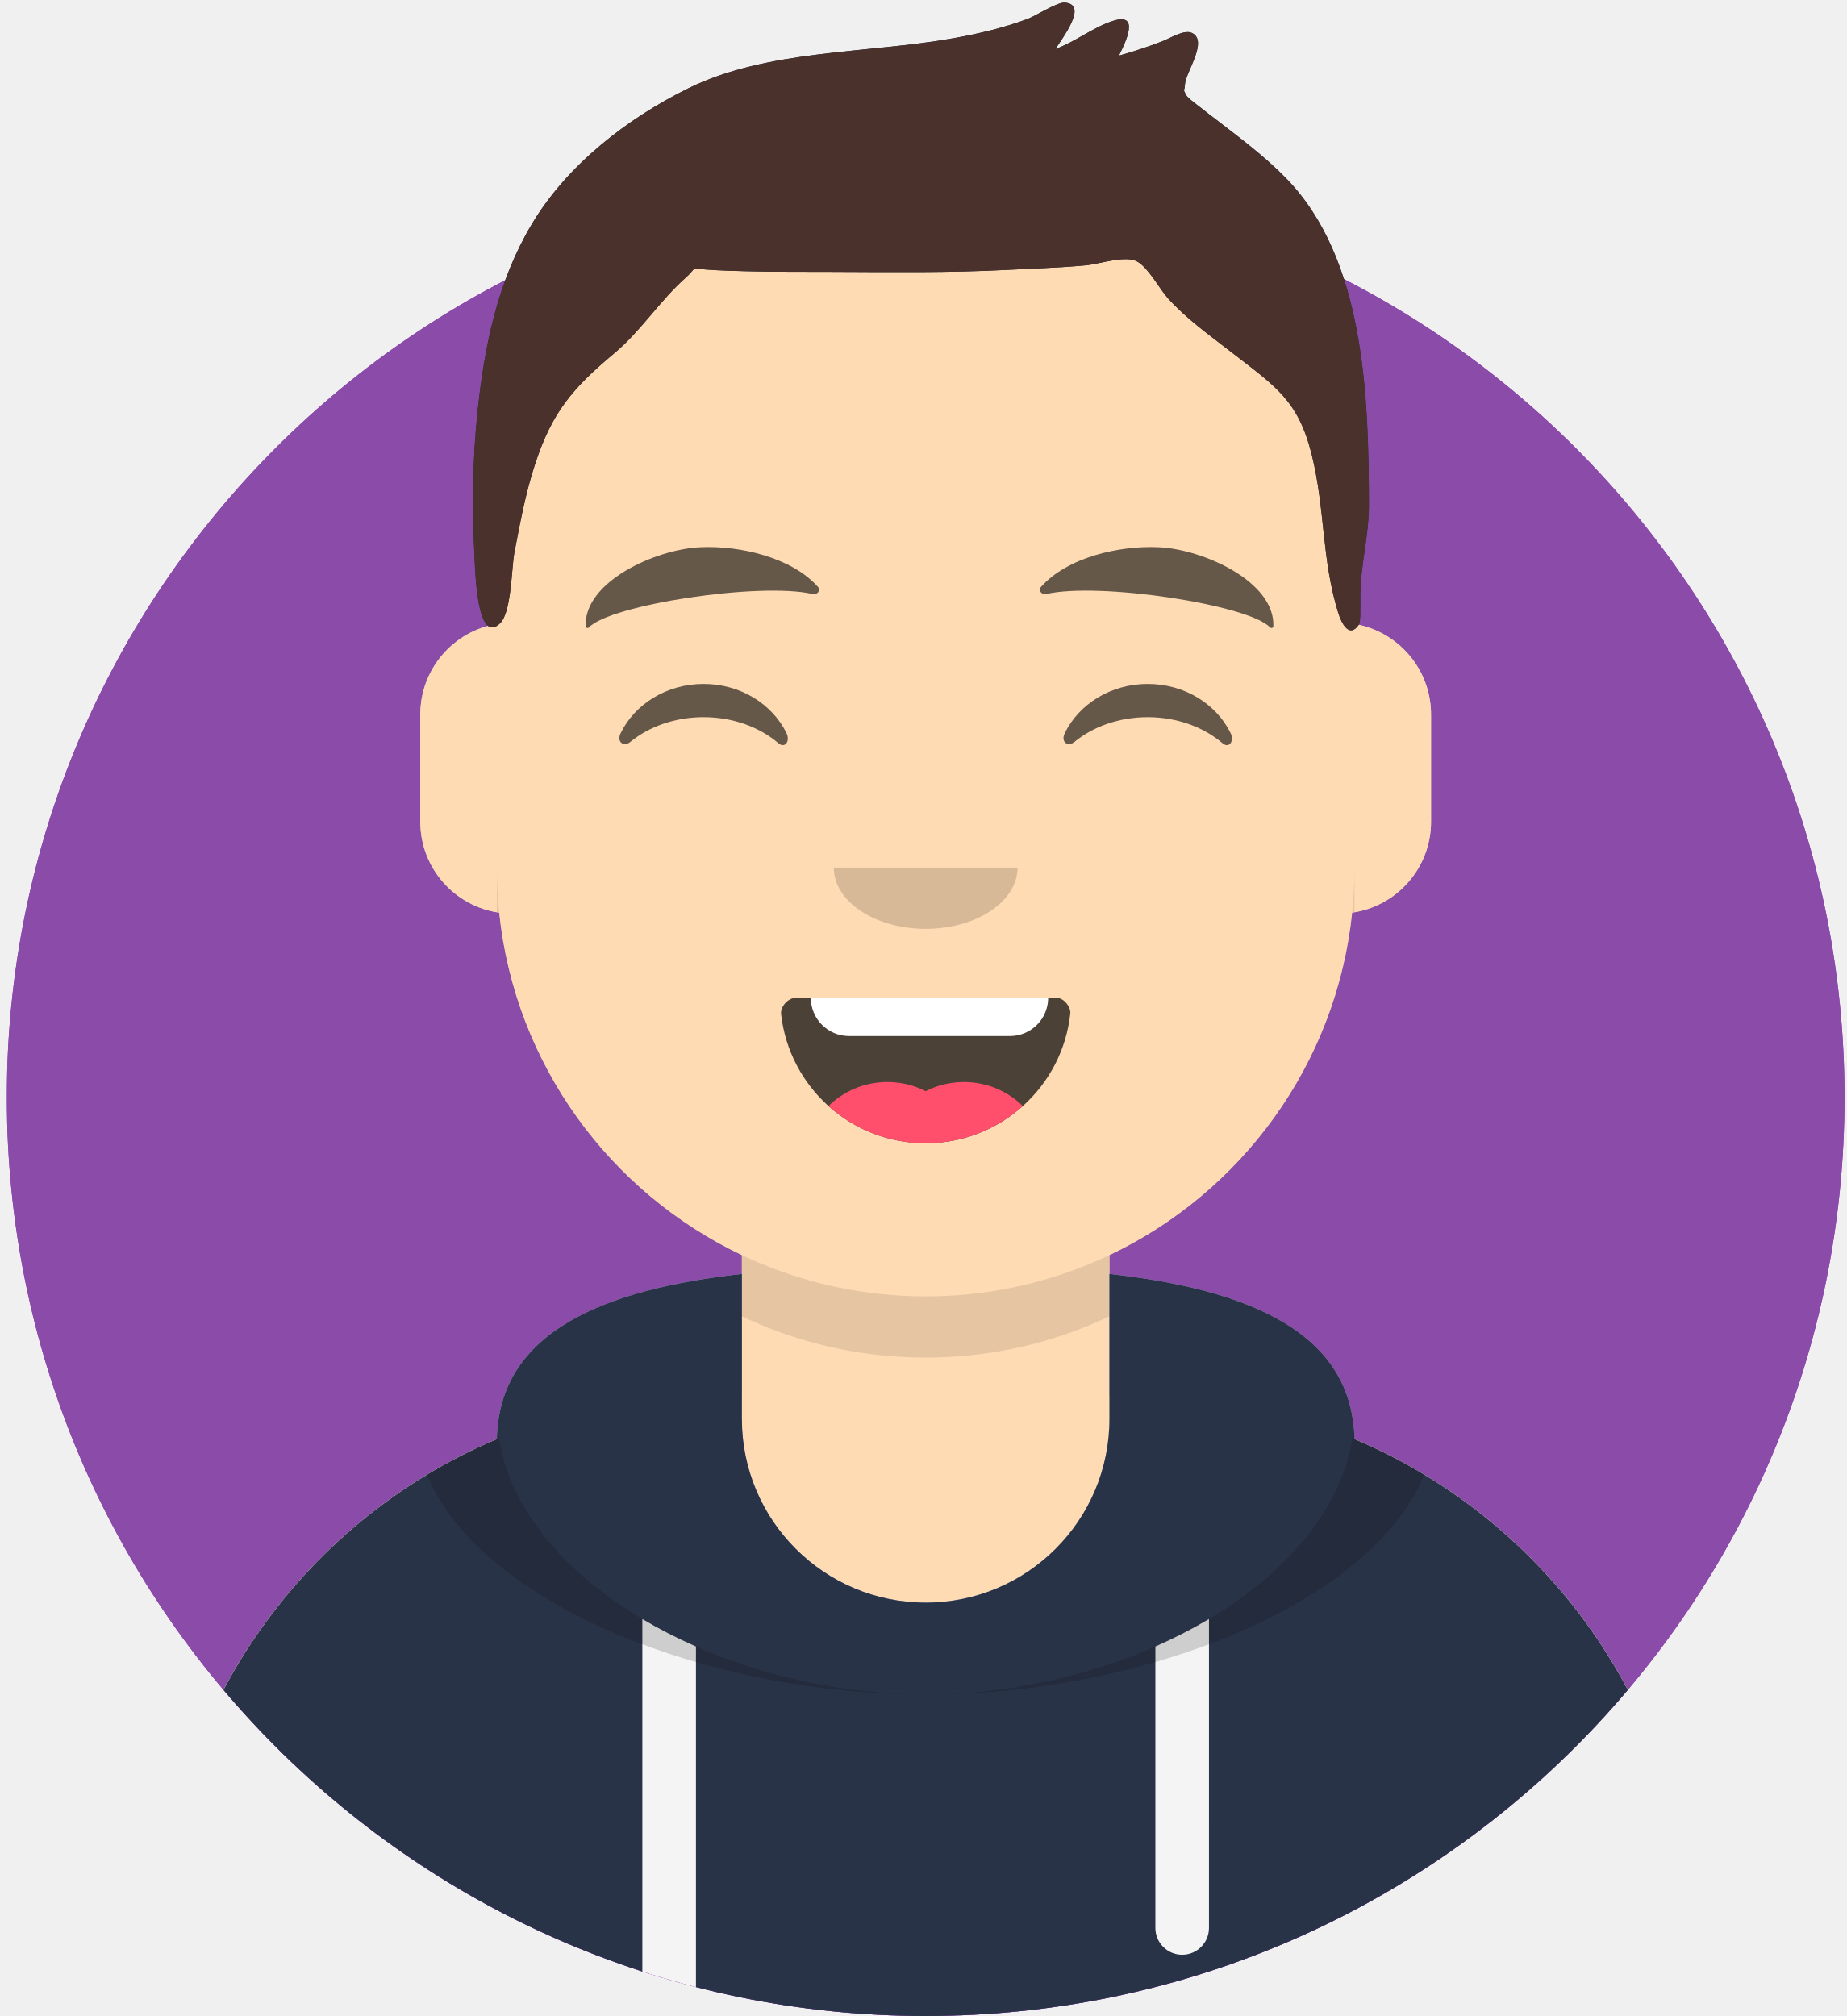
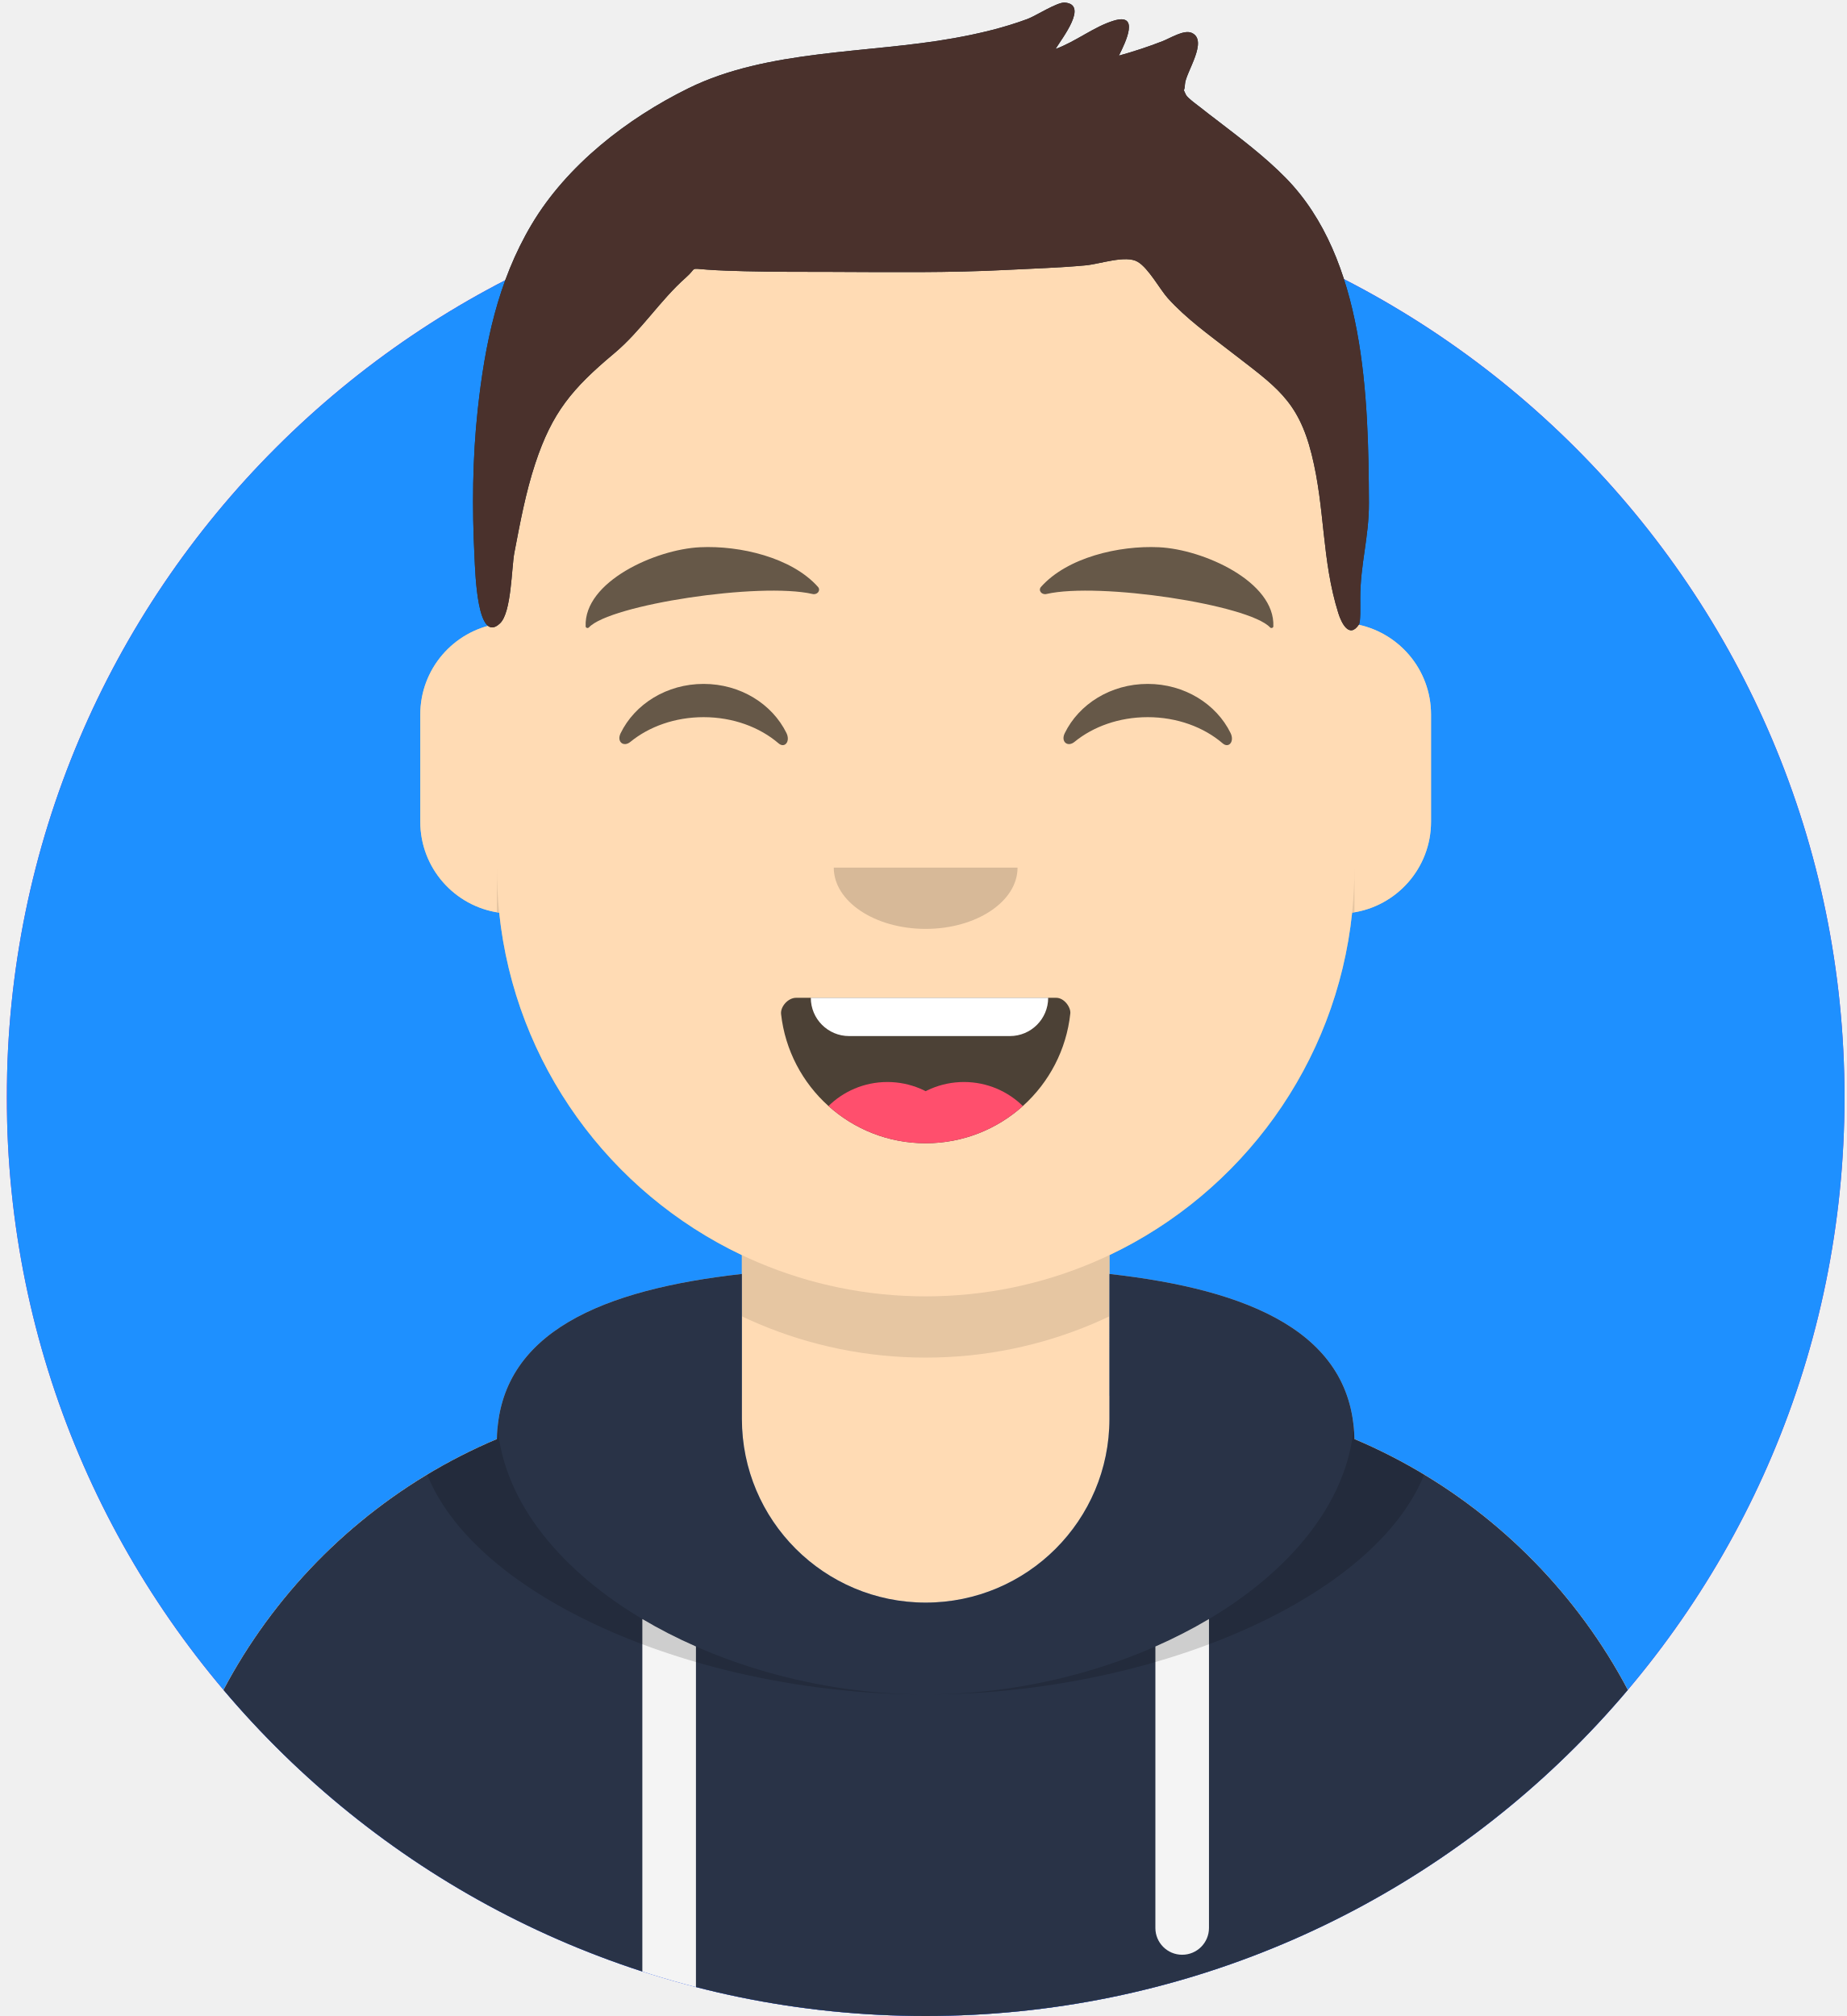
<svg xmlns="http://www.w3.org/2000/svg" xmlns:xlink="http://www.w3.org/1999/xlink" width="217px" height="237px" viewBox="0 0 217 237" version="1.1">
  <defs>
    <circle id="path-1" cx="108" cy="108" r="108" />
    <path d="M-3.19744231e-14,144 L-3.19744231e-14,-1.42108547e-14 L237.6,-1.42108547e-14 L237.6,144 L226.8,144 C226.8,203.647 178.447,252 118.8,252 C59.153,252 10.8,203.647 10.8,144 L10.8,144 L-3.19744231e-14,144 Z" id="path-3" />
    <path d="M90,0 C117.835,-5.11323436e-15 140.4,22.565 140.4,50.4 L140.401,55.949 C145.508,56.807 149.4,61.249 149.4,66.6 L149.4,79.2 C149.4,84.647 145.367,89.152 140.125,89.893 C138.265,107.718 127.114,122.78 111.601,130.149 L111.6,146.7 L115.2,146.7 C150.988,146.7 180,175.712 180,211.5 L180,219.6 L0,219.6 L0,211.5 C-4.38277231e-15,175.712 29.012,146.7 64.8,146.7 L68.4,146.7 L68.4,130.15 C52.886,122.78 41.735,107.718 39.875,89.893 C34.633,89.152 30.6,84.647 30.6,79.2 L30.6,66.6 C30.6,61.249 34.492,56.806 39.6,55.949 L39.6,50.4 C39.6,22.565 62.165,5.11323436e-15 90,0 Z" id="path-5" />
    <path d="M140.401,11.764 C156.691,13.587 169.2,18.597 169.2,31.569 L169.194,31.18 C192.467,41.01 208.8,64.047 208.8,90.9 L208.8,99 L28.8,99 L28.8,90.9 C28.8,64.047 45.133,41.01 68.406,31.18 C68.653,18.496 81.073,13.568 97.2,11.764 L97.2,28.8 C97.2,40.729 106.871,50.4 118.8,50.4 C130.729,50.4 140.4,40.729 140.4,28.8 L140.4,28.8 Z" id="path-7" />
    <path d="M31.606,13.615 C32.558,22.158 39.803,28.8 48.6,28.8 C57.424,28.8 64.687,22.117 65.603,13.536 C65.676,12.845 64.905,11.7 63.938,11.7 C50.534,11.7 40.264,11.7 33.378,11.7 C32.406,11.7 31.511,12.761 31.606,13.615 Z" id="path-9" />
    <rect id="path-11" x="0" y="0" width="237.6" height="252" />
    <path d="M118.135,20.928 C115.651,18.39 112.767,16.236 109.962,14.076 C109.343,13.6 108.715,13.135 108.109,12.641 C107.972,12.528 106.563,11.519 106.394,11.148 C105.988,10.254 106.224,10.95 106.28,9.884 C106.35,8.535 109.1,4.727 107.048,3.854 C106.146,3.47 104.536,4.492 103.67,4.83 C101.977,5.49 100.263,6.054 98.512,6.54 C99.351,4.869 100.95,1.524 97.944,2.419 C95.603,3.116 93.421,4.91 91.068,5.753 C91.847,4.477 94.96,0.523 92.147,0.302 C91.271,0.233 88.724,1.875 87.782,2.226 C84.959,3.275 82.075,3.953 79.111,4.487 C69.033,6.304 57.248,5.786 47.923,10.374 C40.735,13.911 33.636,19.4 29.484,26.389 C25.481,33.125 23.984,40.498 23.146,48.217 C22.532,53.882 22.482,59.738 22.769,65.424 C22.863,67.287 23.073,75.874 25.779,73.273 C27.127,71.978 27.117,66.745 27.457,64.974 C28.133,61.451 28.783,57.911 29.91,54.5 C31.895,48.49 34.238,45.687 39.184,41.547 C42.359,38.89 44.588,35.3 47.625,32.62 C48.99,31.416 47.949,31.542 50.143,31.7 C51.616,31.806 53.097,31.846 54.574,31.885 C57.99,31.974 61.412,31.951 64.829,31.963 C71.711,31.988 78.561,32.085 85.437,31.725 C88.492,31.565 91.556,31.478 94.603,31.195 C96.306,31.038 99.326,29.947 100.728,30.78 C102.01,31.543 103.342,34.034 104.263,35.054 C106.438,37.464 109.032,39.305 111.576,41.282 C116.881,45.403 119.559,46.98 121.17,53.421 C122.775,59.838 122.325,65.791 124.312,72.106 C124.662,73.217 125.586,75.13 126.726,73.415 C126.937,73.096 126.883,71.345 126.883,70.337 C126.883,66.27 127.913,63.218 127.9,59.123 C127.849,46.674 127.447,30.442 118.135,20.928 Z" id="path-13" />
  </defs>
  <g id="Website" stroke="none" stroke-width="1" fill="none" fill-rule="evenodd">
    <g id="mf-avatar" transform="translate(-10, -15)">
      <g id="Circle" transform="translate(10.8, 36)">
        <mask id="mask-2" fill="white">
          <use xlink:href="#path-1" />
        </mask>
        <use id="Circle-Background" fill="#972dc2" xlink:href="#path-1" />
-         <g id="🖍-Circle-Color" mask="url(#mask-2)" fill="#8a4ca8">
+         <g id="🖍-Circle-Color" mask="url(#mask-2)" fill="#1E90FF">
          <rect id="🖍Color" x="0" y="0" width="216.445" height="216" />
        </g>
      </g>
      <mask id="mask-4" fill="white">
        <use xlink:href="#path-3" />
      </mask>
      <g id="Mask" />
      <g id="Avataaar" mask="url(#mask-4)">
        <g id="Body" transform="translate(28.8, 32.4)">
          <mask id="mask-6" fill="white">
            <use xlink:href="#path-5" />
          </mask>
          <use fill="#D0C6AC" xlink:href="#path-5" />
          <g id="Skin/👶🏻-05-Pale" mask="url(#mask-6)" fill="#FFDBB4">
            <g transform="translate(-28.8, 0)" id="Color">
              <rect x="0" y="0" width="238.384" height="220.355" />
            </g>
          </g>
          <path d="M39.6,84.6 C39.6,112.435 62.165,135 90,135 C117.835,135 140.4,112.435 140.4,84.6 L140.4,84.6 L140.4,91.8 C140.4,119.635 117.835,142.2 90,142.2 C62.165,142.2 39.6,119.635 39.6,91.8 Z" id="Neck-Shadow" fill-opacity="0.1" fill="#000000" mask="url(#mask-6)" />
        </g>
        <g id="Clothing/Hoodie" transform="translate(0, 153)">
          <mask id="mask-8" fill="white">
            <use xlink:href="#path-7" />
          </mask>
          <use id="Hoodie" fill="#B7C1DB" fill-rule="evenodd" xlink:href="#path-7" />
          <g id="Color/Palette/Slate" mask="url(#mask-8)" fill="#293347" fill-rule="evenodd">
            <rect id="🖍Color" x="0" y="0" width="238.491" height="99" />
          </g>
          <path d="M91.8,55.565 L91.8,99 L85.5,99 L85.499,52.335 C87.483,53.514 89.592,54.594 91.8,55.565 Z M152.101,52.334 L152.1,88.65 C152.1,90.39 150.69,91.8 148.95,91.8 C147.21,91.8 145.8,90.39 145.8,88.65 L145.801,55.565 C148.009,54.594 150.118,53.513 152.101,52.334 Z" id="Straps" fill="#F4F4F4" fill-rule="evenodd" mask="url(#mask-8)" />
          <path d="M155.733,11.451 C169.28,14.013 178.65,19.118 178.65,29.077 C178.65,46.818 148.916,61.2 118.8,61.2 C88.684,61.2 58.95,46.818 58.95,29.077 C58.95,19.118 68.32,14.013 81.867,11.451 C73.689,14.466 68.4,19.534 68.4,27.969 C68.4,46.322 93.439,61.2 118.8,61.2 C144.161,61.2 169.2,46.322 169.2,27.969 C169.2,19.71 164.13,14.679 156.241,11.642 Z" id="Shadow" fill-opacity="0.16" fill="#000000" fill-rule="evenodd" mask="url(#mask-8)" />
        </g>
        <g id="Face" transform="translate(68.4, 73.8)">
          <g id="Mouth/Smile" transform="translate(1.8, 46.8)">
            <mask id="mask-10" fill="white">
              <use xlink:href="#path-9" />
            </mask>
            <use id="Mouth" fill-opacity="0.7" fill="#000000" fill-rule="evenodd" xlink:href="#path-9" />
            <path d="M39.6,1.8 L58.5,1.8 C60.985,1.8 63,3.815 63,6.3 L63,11.7 C63,14.185 60.985,16.2 58.5,16.2 L39.6,16.2 C37.115,16.2 35.1,14.185 35.1,11.7 L35.1,6.3 C35.1,3.815 37.115,1.8 39.6,1.8 Z" id="Teeth" fill="#FFFFFF" fill-rule="evenodd" mask="url(#mask-10)" />
            <g id="Tongue" stroke-width="1" fill-rule="evenodd" mask="url(#mask-10)" fill="#FF4F6D">
              <g transform="translate(34.2, 21.6)">
                <circle cx="9.9" cy="9.9" r="9.9" />
                <circle cx="18.9" cy="9.9" r="9.9" />
              </g>
            </g>
          </g>
          <g id="Nose/Default" transform="translate(25.2, 36)" fill="#000000" fill-opacity="0.16">
            <path d="M14.4,7.2 C14.4,11.176 19.235,14.4 25.2,14.4 L25.2,14.4 C31.165,14.4 36,11.176 36,7.2" id="Nose" />
          </g>
          <g id="Eyes/Happy-😁" transform="translate(0, 7.2)" fill="#000000" fill-opacity="0.6">
            <path d="M14.544,20.203 C16.206,16.784 19.948,14.4 24.298,14.4 C28.632,14.4 32.363,16.767 34.034,20.166 C34.53,21.176 33.824,22.003 33.112,21.39 C30.906,19.494 27.773,18.309 24.298,18.309 C20.931,18.309 17.886,19.421 15.694,21.214 C14.892,21.87 14.058,21.203 14.544,20.203 Z" id="Squint" />
            <path d="M66.744,20.203 C68.406,16.784 72.148,14.4 76.498,14.4 C80.832,14.4 84.563,16.767 86.234,20.166 C86.73,21.176 86.024,22.003 85.312,21.39 C83.106,19.494 79.973,18.309 76.498,18.309 C73.131,18.309 70.086,19.421 67.894,21.214 C67.092,21.87 66.258,21.203 66.744,20.203 Z" id="Squint" />
          </g>
          <g id="Eyebrow/Natural/Default-Natural" fill="#000000" fill-opacity="0.6">
            <path d="M23.435,5.589 C18.25,6.285 10.164,10.805 10.84,16.036 C10.862,16.207 11.121,16.261 11.233,16.118 C13.471,13.248 30.774,9.033 37.075,9.913 C37.652,9.994 38.032,9.399 37.639,9.027 C34.269,5.845 28.08,4.961 23.435,5.589" id="Eyebrow" transform="translate(24.3, 10.8) rotate(5) translate(-24.3, -10.8) " />
            <path d="M76.535,5.589 C71.35,6.285 63.264,10.805 63.94,16.036 C63.962,16.207 64.221,16.261 64.333,16.118 C66.571,13.248 83.874,9.033 90.175,9.913 C90.752,9.994 91.132,9.399 90.739,9.027 C87.369,5.845 81.18,4.961 76.535,5.589" id="Eyebrow" transform="translate(77.4, 10.8) scale(-1, 1) rotate(5) translate(-77.4, -10.8) " />
          </g>
        </g>
        <g id="Top">
          <mask id="mask-12" fill="white">
            <use xlink:href="#path-11" />
          </mask>
          <g id="Mask" />
          <g mask="url(#mask-12)">
            <g transform="translate(43, 15)">
              <mask id="mask-14" fill="white">
                <use xlink:href="#path-13" />
              </mask>
              <use id="Short-Hair" stroke="none" fill="#1F3140" fill-rule="evenodd" xlink:href="#path-13" />
              <g id="Color/Hair/Brown-Dark" stroke="none" fill="none" mask="url(#mask-14)" fill-rule="evenodd">
                <g transform="translate(-43.1, -15)" fill="#4A312C" id="Color">
                  <rect x="0" y="0" width="239.107" height="252.406" />
                </g>
              </g>
            </g>
          </g>
        </g>
      </g>
    </g>
  </g>
</svg>
